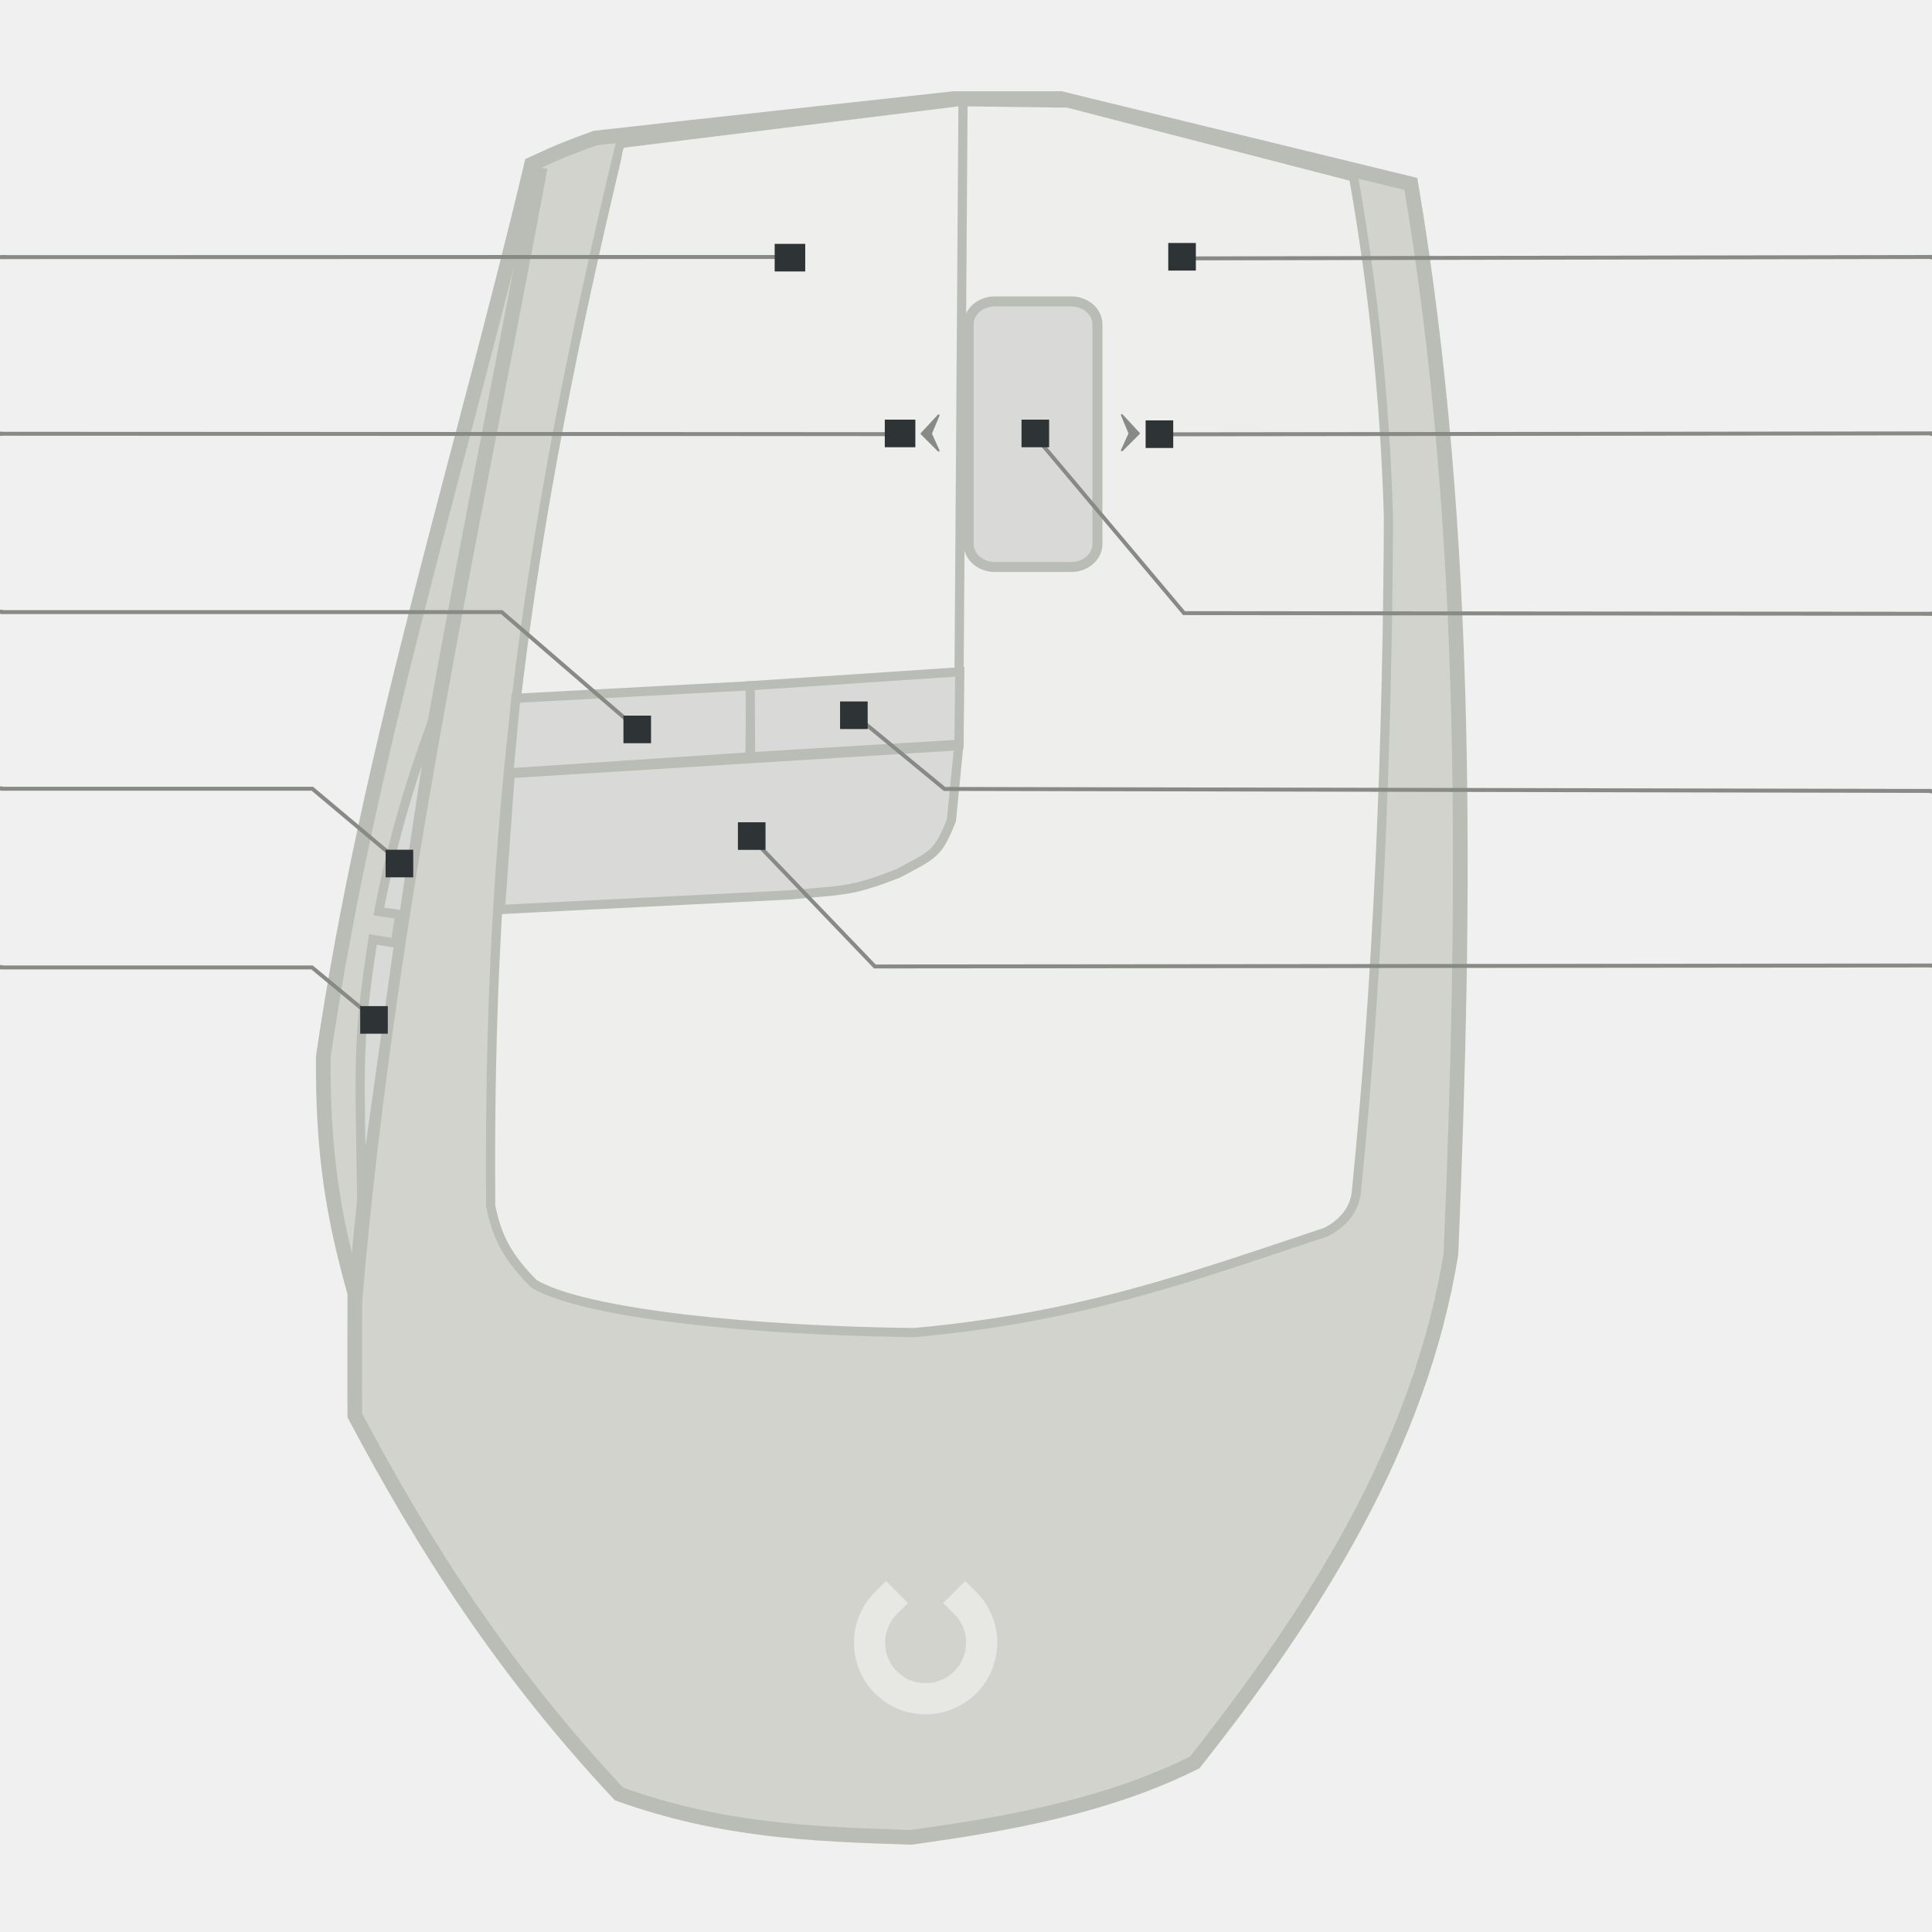
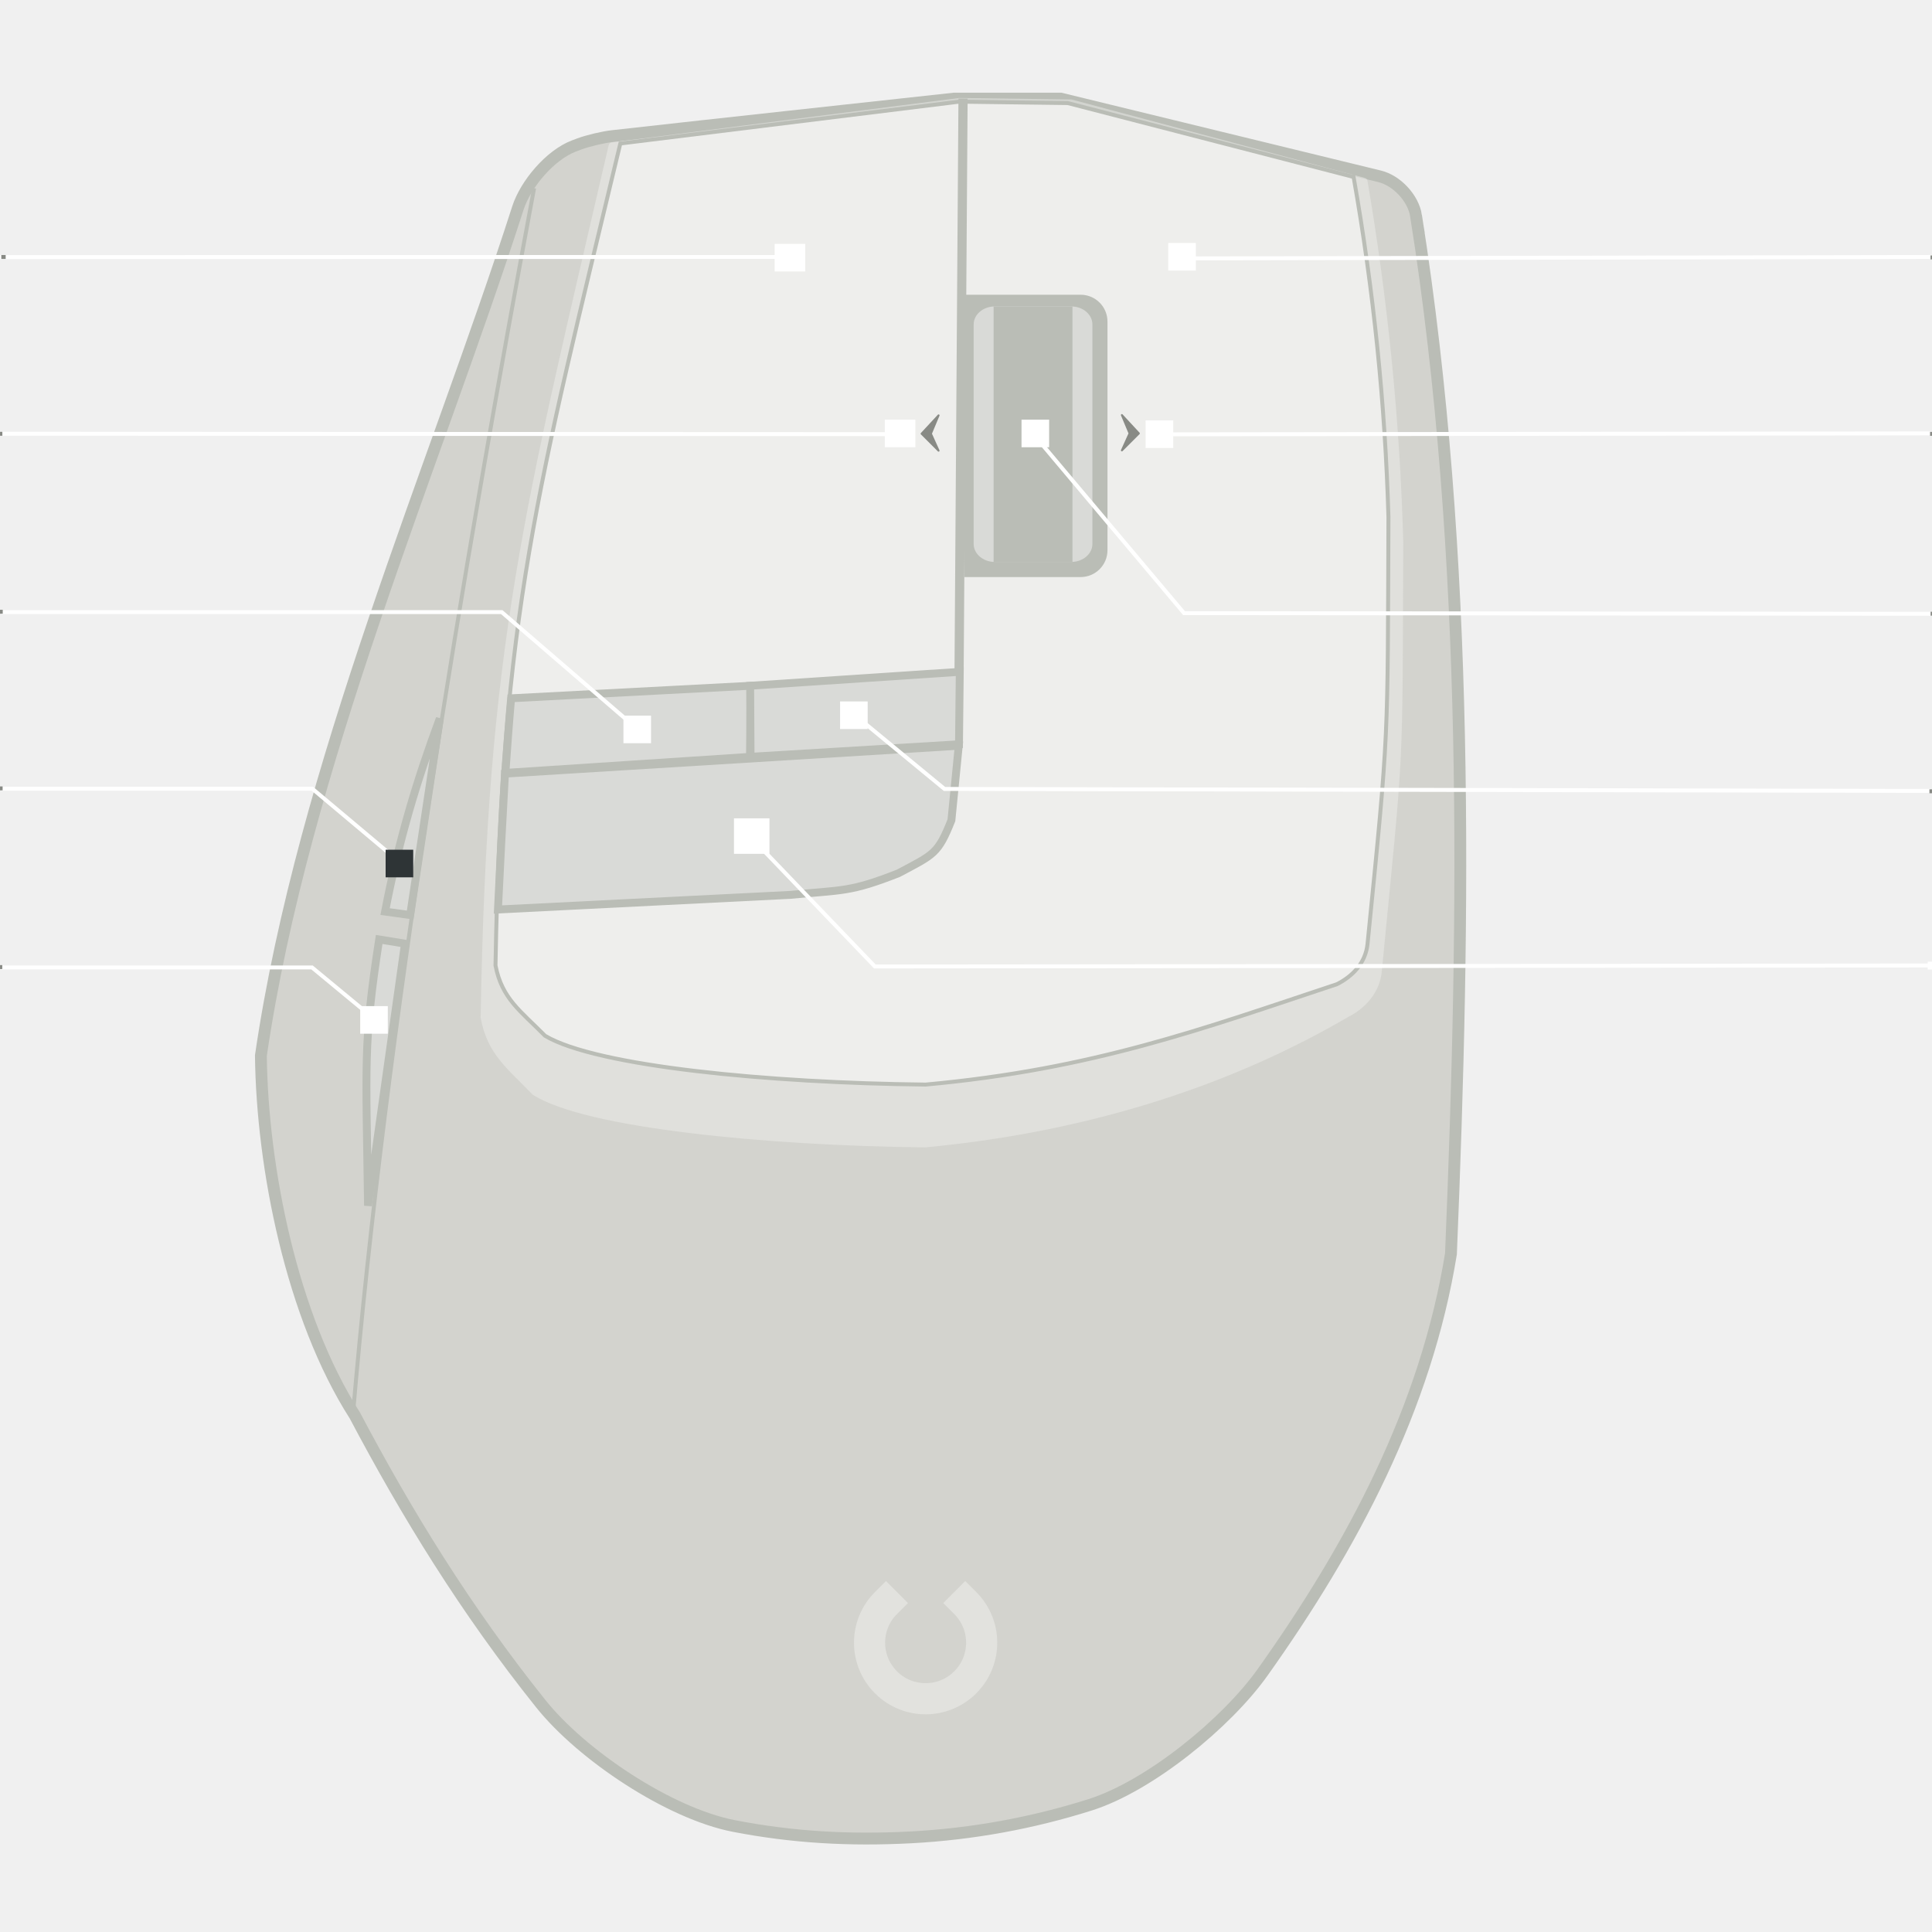
- <svg xmlns="http://www.w3.org/2000/svg" width="490" height="490" viewBox="0 0 129.646 129.646" version="1.1" id="svg8" enable-background="new">
+ <svg xmlns="http://www.w3.org/2000/svg" width="490" height="490" viewBox="0 0 129.646 129.646" version="1.1" id="svg8" enable-background="new" xml:space="preserve">
  <defs id="defs2">
    <clipPath clipPathUnits="userSpaceOnUse" id="clipPath145">
      <rect id="rect147" width="82.021" height="120.65" x="20.902" y="3.175" style="stroke-width:0.265" />
    </clipPath>
  </defs>
+   <g id="layer1" style="display:none">
+     <rect style="display:inline;fill:#242424;fill-opacity:1;stroke:none;stroke-width:2.002px;-inkscape-stroke:none;stop-color:#000000" id="rect3576" width="129.646" height="129.646" x="0" y="-3.5058595e-06" />
+   </g>
  <g id="Device" style="display:inline;opacity:1" transform="translate(0,-167.3542)">
-     <path style="fill:#d3d3ce;fill-opacity:1;stroke:#babdb6;stroke-width:0.986;stroke-linecap:butt;stroke-linejoin:miter;stroke-miterlimit:4;stroke-dasharray:none;stroke-opacity:1" d="m 94.675,179.696 c 3.984,23.558 3.665,48.238 2.691,71.796 -2.084,12.874 -9.22,24.064 -17.198,34.131 -5.789,2.892 -12.326,4.1 -19.05,5.027 -6.713,-0.222 -12.679,-0.444 -19.579,-2.91 -7.73,-8.245 -13.149,-16.741 -17.727,-25.4 -0.023,-1.799 0,-5.842 0,-8.202 -1.454,-5.198 -2.159,-9.367 -2.117,-15.875 3.007,-20.493 9.287,-40.145 13.978,-59.889 2.143,-0.992 2.603,-1.141 4.279,-1.759 8.681,-0.975 16.051,-1.764 24.077,-2.646 h 7.144 z" id="path4643" />
-     <path style="display:inline;opacity:0.724;fill:none;fill-opacity:0.392;stroke:#eeeeec;stroke-width:2.09;stroke-linecap:square;stroke-linejoin:bevel;stroke-miterlimit:4;stroke-dasharray:none;stroke-opacity:1" id="logo" d="m 64.773,274.926 a 3.761,3.761 0 0 1 0,5.32 3.761,3.761 0 0 1 -5.32,0 3.761,3.761 0 0 1 -10e-7,-5.32" />
-     <path style="fill:none;stroke:#babdb6;stroke-width:0.986;stroke-linecap:butt;stroke-linejoin:miter;stroke-miterlimit:4;stroke-dasharray:none;stroke-opacity:1" d="M 36.248,178.599 C 31.542,203.861 25.993,228.843 23.812,254.667" id="path4820" />
-     <path style="fill:#eeeeec;fill-opacity:1;stroke:#babdb6;stroke-width:0.616;stroke-linecap:butt;stroke-linejoin:miter;stroke-miterlimit:4;stroke-dasharray:none;stroke-opacity:1" d="m 90.832,179.228 c 1.341,7.608 2.12,15.217 2.339,22.825 -0.062,15.279 -0.686,30.651 -2.152,45.275 -0.125,1.278 -0.998,2.183 -2.058,2.713 -9.011,2.993 -16.339,5.706 -27.596,6.735 -10.524,-0.109 -22.1,-1.224 -25.538,-3.274 -1.656,-1.676 -2.466,-3.006 -2.9,-5.238 -0.2,-25.843 2.343,-44.912 8.7,-71.281 7.577,-0.935 15.154,-1.871 22.731,-2.806 l 7.296,0.094 c 6.392,1.653 12.784,3.305 19.177,4.958 z" id="path4822" />
-     <path style="fill:#d9dad7;fill-opacity:1;stroke:#babdb6;stroke-width:0.616;stroke-linecap:butt;stroke-linejoin:miter;stroke-miterlimit:4;stroke-dasharray:none;stroke-opacity:1" d="m 34.237,219.265 30.1,-1.868 -0.493,5.002 c -0.904,2.261 -1.154,2.276 -3.555,3.555 -3.258,1.278 -3.711,1.107 -7.25,1.45 -6.486,0.327 -12.971,0.655 -19.457,0.982 z" id="led0" />
-     <path style="fill:#d9dad7;fill-opacity:1;stroke:#babdb6;stroke-width:0.616;stroke-linecap:butt;stroke-linejoin:miter;stroke-miterlimit:4;stroke-dasharray:none;stroke-opacity:1" d="m 34.611,214.213 -0.468,5.005 16.183,-1.076 0.047,-4.771 z" id="button9" />
-     <path style="fill:#d9dad7;fill-opacity:1;stroke:#babdb6;stroke-width:0.616;stroke-linecap:butt;stroke-linejoin:miter;stroke-miterlimit:4;stroke-dasharray:none;stroke-opacity:1" d="m 64.405,212.436 -14.067,0.935 0.029,4.767 13.986,-0.841 z" id="button8" />
-     <path style="fill:none;stroke:#babdb6;stroke-width:0.616;stroke-linecap:butt;stroke-linejoin:miter;stroke-miterlimit:4;stroke-dasharray:none;stroke-opacity:1" d="m 64.624,173.969 -0.265,38.431 z" id="path4589" />
+     <path style="fill:#d3d3ce;fill-opacity:1;stroke:#babdb6;stroke-width:0.794;stroke-linecap:butt;stroke-linejoin:miter;stroke-miterlimit:4;stroke-dasharray:none;stroke-opacity:1" d="m 95.024,181.831 c 3.615,22.911 3.287,46.814 2.342,69.661 -1.676,10.354 -6.62,19.618 -12.641,28.086 -2.423,3.407 -7.584,7.624 -11.566,8.885 -3.841,1.216 -7.885,1.969 -12.04,2.187 -4.107,0.216 -7.938,9.4e-4 -11.875,-0.764 -4.336,-0.843 -10.184,-4.744 -12.946,-8.194 -5.069,-6.332 -9.018,-12.795 -12.485,-19.352 -4.239,-6.627 -6.222,-16.648 -6.306,-24.154 2.845,-19.39 11.64,-39.428 17.243,-56.861 0.523,-1.626 2.168,-3.566 3.763,-4.175 0.115,-0.044 0.233,-0.088 0.355,-0.134 0.599,-0.223 1.6,-0.458 2.235,-0.529 8.187,-0.917 15.258,-1.674 22.927,-2.517 h 7.144 l 21.401,5.215 c 1.161,0.283 2.264,1.467 2.45,2.647 z" id="path4643" />
+     <path id="path4447" style="fill:#eeeeec;fill-opacity:0.468;stroke-width:0.635" transform="matrix(1.024793,0,0,1,-1.567189,0)" d="m 64.363,173.928 c -0.012,-1.7e-4 -0.024,5e-4 -0.035,0.002 -7.577,0.992 -15.155,1.985 -22.732,2.977 -0.104,0.013 -0.188,0.09 -0.211,0.191 -5.545,24.585 -7.963,33.375 -8.383,58.527 -3.11e-4,0.016 9.95e-4,0.033 0.004,0.049 0.223,1.219 0.663,2.073 1.252,2.828 0.588,0.755 1.316,1.416 2.137,2.297 0.015,0.015 0.031,0.028 0.049,0.039 1.808,1.143 5.561,1.961 10.213,2.545 4.652,0.584 10.185,0.909 15.455,0.967 0.009,-2.3e-4 0.017,-9e-4 0.025,-0.002 11.288,-1.094 20.49,-4.45 27.654,-8.74 0.011,-0.007 0.024,-0.01 0.035,-0.016 1.114,-0.59 2.056,-1.622 2.189,-3.072 h -0.002 c 1.466,-15.504 1.342,-12.595 1.404,-28.791 3e-6,-6.7e-4 3e-6,-0.001 0,-0.002 3e-6,-6.7e-4 3e-6,-0.001 0,-0.002 3e-6,-6.7e-4 3e-6,-0.001 0,-0.002 -0.219,-8.077 -0.999,-16.155 -2.342,-24.232 -0.015,-0.095 -0.085,-0.173 -0.178,-0.199 -6.392,-1.752 -12.785,-3.504 -19.178,-5.256 -0.02,-0.005 -0.041,-0.008 -0.062,-0.008 z" />
+     <path style="display:inline;opacity:0.724;fill:none;fill-opacity:0.392;stroke:#e7e7e4;stroke-width:2.09;stroke-linecap:square;stroke-linejoin:bevel;stroke-miterlimit:4;stroke-dasharray:none;stroke-opacity:1" id="logo" d="m 64.773,274.926 a 3.761,3.761 0 0 1 0,5.32 3.761,3.761 0 0 1 -5.32,0 3.761,3.761 0 0 1 -10e-7,-5.32" />
+     <path style="fill:none;stroke:#babdb6;stroke-width:0.265;stroke-linecap:butt;stroke-linejoin:miter;stroke-miterlimit:4;stroke-dasharray:none;stroke-opacity:1" d="m 35.84,179.983 c -4.706,25.262 -9.98,56.533 -12.16,82.357" id="path4820" />
+     <path style="fill:#eeeeec;fill-opacity:1;stroke:#babdb6;stroke-width:0.265;stroke-linecap:butt;stroke-linejoin:miter;stroke-miterlimit:4;stroke-dasharray:none;stroke-opacity:1" d="m 90.832,179.228 c 1.341,7.608 2.12,15.217 2.339,22.825 -0.062,15.279 0.062,14.009 -1.403,28.633 -0.125,1.278 -0.998,2.183 -2.058,2.713 -9.011,2.993 -16.339,5.706 -27.596,6.735 -10.524,-0.109 -22.1,-1.224 -25.538,-3.274 -1.656,-1.676 -2.892,-2.485 -3.326,-4.718 0.419,-23.711 2.832,-31.966 8.377,-55.159 7.577,-0.935 15.154,-1.871 22.731,-2.806 l 7.296,0.094 c 6.392,1.653 12.784,3.305 19.177,4.958 z" id="path4822" />
+     <path style="fill:#d9dad7;fill-opacity:1;stroke:#babdb6;stroke-width:0.529;stroke-linecap:butt;stroke-linejoin:miter;stroke-miterlimit:4;stroke-dasharray:none;stroke-opacity:1" d="m 33.887,219.269 30.45,-1.872 -0.493,5.002 c -0.904,2.261 -1.154,2.276 -3.555,3.555 -3.258,1.278 -3.711,1.107 -7.25,1.45 -6.486,0.327 -13.138,0.655 -19.624,0.982 0.142,-2.97 0.297,-6.007 0.472,-9.116 z" id="led0" />
+     <path style="font-variation-settings:normal;opacity:1;fill:#d9dad7;fill-opacity:1;stroke:#babdb6;stroke-width:0.529;stroke-linecap:butt;stroke-linejoin:miter;stroke-miterlimit:4;stroke-dasharray:none;stroke-dashoffset:0;stroke-opacity:1;stop-color:#000000;stop-opacity:1" d="m 34.298,214.213 c -0.153,1.754 -0.271,3.391 -0.383,5.005 l 16.412,-1.076 0.047,-4.771 z" id="button9" />
+     <path style="fill:#d9dad7;fill-opacity:1;stroke:#babdb6;stroke-width:0.529;stroke-linecap:butt;stroke-linejoin:miter;stroke-miterlimit:4;stroke-dasharray:none;stroke-opacity:1;font-variation-settings:normal;opacity:1;stroke-dashoffset:0;stop-color:#000000;stop-opacity:1" d="m 64.405,212.436 -14.067,0.935 0.029,4.767 13.986,-0.841 z" id="button8" />
+     <path style="fill:#241f31;stroke:#babdb6;stroke-width:0.616;stroke-linecap:butt;stroke-linejoin:miter;stroke-miterlimit:4;stroke-dasharray:none;stroke-opacity:1" d="m 64.624,173.969 -0.265,38.431 z" id="path4589" />
+     <path id="rect3836" style="opacity:1;vector-effect:none;fill:#babdb6;stroke-width:0.625;stop-color:#000000;stop-opacity:1;fill-opacity:1" d="m 64.721,187.132 h 7.793 a 1.803,1.803 45 0 1 1.803,1.803 v 15.34 a 1.803,1.803 135 0 1 -1.803,1.803 l -7.793,0 z" />
    <rect style="display:inline;opacity:1;fill:#d9dad7;fill-opacity:1;stroke:#babdb6;stroke-width:0.674;stroke-miterlimit:4;stroke-dasharray:none;stroke-opacity:1" id="button2" width="8.642" height="17.819" x="65" y="187.581" ry="1.542" rx="1.753" />
-     <path style="fill:#d9dad7;fill-opacity:1;stroke:#babdb6;stroke-width:0.616;stroke-linecap:butt;stroke-linejoin:miter;stroke-miterlimit:4;stroke-dasharray:none;stroke-opacity:1" d="m 24.275,248.263 c -0.125,-9.604 -0.343,-10.789 0.748,-17.867 0.577,0.093 1.154,0.187 1.731,0.281 -0.826,5.862 -1.653,11.724 -2.479,17.586 z" id="button3" />
-     <path style="fill:#d9dad7;fill-opacity:1;stroke:#babdb6;stroke-width:0.616;stroke-linecap:butt;stroke-linejoin:miter;stroke-miterlimit:4;stroke-dasharray:none;stroke-opacity:1" d="m 27.104,228.759 c -0.561,-0.078 -1.123,-0.156 -1.684,-0.234 0.92,-4.786 2.12,-8.778 3.672,-12.956 -0.663,4.397 -1.325,8.793 -1.988,13.19 z" id="button4" />
-     <path style="fill:#eeeeec;fill-opacity:1;stroke:#000000;stroke-width:0;stroke-linecap:butt;stroke-linejoin:miter;stroke-miterlimit:4;stroke-dasharray:none;stroke-opacity:1" d="m 41.814,177.357 -6.782,36.389 28.765,-1.684 0.468,-37.418 z" id="button0" />
-     <path style="fill:#eeeeec;fill-opacity:1;stroke:#000000;stroke-width:0;stroke-linecap:butt;stroke-linejoin:miter;stroke-miterlimit:4;stroke-dasharray:none;stroke-opacity:1" d="m 65.054,174.531 -0.099,12.601 9.128,-0.066 0.033,18.885 -9.293,-0.132 -0.033,6.152 27.781,-0.86 0.132,-9.161 -0.959,-13.328 -1.356,-9.095 -18.885,-4.895 z" id="button1" />
+     <path style="font-variation-settings:normal;opacity:1;fill:#d9dad7;fill-opacity:1;stroke:#babdb6;stroke-width:0.529;stroke-linecap:butt;stroke-linejoin:miter;stroke-miterlimit:4;stroke-dasharray:none;stroke-dashoffset:0;stroke-opacity:1;stop-color:#000000;stop-opacity:1" d="m 24.696,248.263 c -0.125,-9.604 -0.343,-10.789 0.748,-17.867 0.577,0.093 1.154,0.187 1.731,0.281 -0.826,5.862 -1.653,11.724 -2.479,17.586 z" id="button3" />
+     <path style="font-variation-settings:normal;opacity:1;fill:#d9dad7;fill-opacity:1;stroke:#babdb6;stroke-width:0.529;stroke-linecap:butt;stroke-linejoin:miter;stroke-miterlimit:4;stroke-dasharray:none;stroke-dashoffset:0;stroke-opacity:1;stop-color:#000000;stop-opacity:1" d="m 27.525,228.759 c -0.561,-0.078 -1.123,-0.156 -1.684,-0.234 0.92,-4.786 2.12,-8.778 3.672,-12.956 -0.663,4.397 -1.325,8.793 -1.988,13.19 z" id="button4" />
    <path transform="translate(0,164.7083)" id="button6" d="m 62.981,30.453 a 0.066,0.066 0 0 0 -0.046,0.021 l -1.14,1.231 a 0.066,0.066 0 0 0 0.002,0.091 l 1.139,1.139 a 0.066,0.066 0 0 0 0.107,-0.073 l -0.504,-1.114 0.505,-1.205 a 0.066,0.066 0 0 0 -0.064,-0.091 z" style="display:inline;color:#000000;overflow:visible;opacity:1;vector-effect:none;fill:#888a85;fill-opacity:1;stroke:none;stroke-width:0.253;stroke-linecap:butt;stroke-linejoin:bevel;stroke-miterlimit:4;stroke-dasharray:none;stroke-dashoffset:0;stroke-opacity:1;marker:none;marker-start:none;marker-mid:none;marker-end:none;paint-order:normal" />
    <path transform="translate(0,164.7083)" id="button7" d="m 75.285,30.433 a 0.066,0.066 0 0 1 0.046,0.021 l 1.14,1.231 a 0.066,0.066 0 0 1 -0.002,0.091 l -1.139,1.139 a 0.066,0.066 0 0 1 -0.107,-0.073 l 0.504,-1.114 -0.505,-1.205 a 0.066,0.066 0 0 1 0.064,-0.091 z" style="display:inline;color:#000000;overflow:visible;opacity:1;vector-effect:none;fill:#888a85;fill-opacity:1;stroke:none;stroke-width:0.253;stroke-linecap:butt;stroke-linejoin:bevel;stroke-miterlimit:4;stroke-dasharray:none;stroke-dashoffset:0;stroke-opacity:1;marker:none;marker-start:none;marker-mid:none;marker-end:none;paint-order:normal" />
+     <rect style="fill:#242424;stroke:none;stroke-width:0.254px;-inkscape-stroke:none;stop-color:#000000;fill-opacity:1" id="rect1840" width="22.561" height="11.962" x="139.945" y="184.495" />
+     <rect style="fill:#242424;stroke:none;stroke-width:0.254px;-inkscape-stroke:none;stop-color:#000000;fill-opacity:1" id="rect2519" width="22.561" height="11.962" x="139.945" y="208.507" />
+     <rect style="fill:#242424;stroke:none;stroke-width:0.254px;-inkscape-stroke:none;stop-color:#000000;fill-opacity:1" id="rect2521" width="22.561" height="11.962" x="139.945" y="232.204" />
+     <rect style="font-variation-settings:normal;opacity:1;vector-effect:none;fill:#babdb6;fill-opacity:1;stroke:none;stroke-width:0.666;stroke-linecap:butt;stroke-linejoin:miter;stroke-miterlimit:4;stroke-dasharray:none;stroke-dashoffset:0;stroke-opacity:1;-inkscape-stroke:none;stop-color:#000000;stop-opacity:1" id="rect4307" width="5.292" height="17.154" x="66.675" y="187.921" rx="0" ry="0" />
  </g>
  <g id="Buttons" transform="translate(0,-2.645834)" style="display:inline">
    <g transform="matrix(0.2645833,0,0,0.2645833,40.50265,-1.101722)" style="display:inline" id="button2-path">
-       <path style="color:#000000;overflow:visible;opacity:1;vector-effect:none;fill:none;fill-opacity:1;stroke:#888a85;stroke-width:1;stroke-linecap:square;stroke-linejoin:miter;stroke-miterlimit:4;stroke-dasharray:none;stroke-dashoffset:0;stroke-opacity:1;marker:none;marker-start:none;marker-mid:none;marker-end:none;paint-order:normal" d="M 336.919,169.833 147.22,169.67 109.219,124.506" id="path51" />
-       <rect style="color:#000000;overflow:visible;opacity:1;vector-effect:none;fill:#2e3436;fill-opacity:1;stroke:none;stroke-width:2;stroke-linecap:square;stroke-linejoin:miter;stroke-miterlimit:4;stroke-dasharray:none;stroke-dashoffset:0;stroke-opacity:1;marker:none;marker-start:none;marker-mid:none;marker-end:none;paint-order:normal" id="rect53" width="7" height="7" x="106.003" y="120.596" />
+       <path style="color:#000000;overflow:visible;opacity:1;vector-effect:none;fill:none;fill-opacity:1;stroke:#ffffff;stroke-width:1;stroke-linecap:square;stroke-linejoin:miter;stroke-miterlimit:4;stroke-dasharray:none;stroke-dashoffset:0;stroke-opacity:1;marker:none;marker-start:none;marker-mid:none;marker-end:none;paint-order:normal" d="M 336.919,169.833 147.22,169.67 109.219,124.506" id="path51" />
+       <rect style="color:#000000;overflow:visible;opacity:1;vector-effect:none;fill:#ffffff;fill-opacity:1;stroke:none;stroke-width:2;stroke-linecap:square;stroke-linejoin:miter;stroke-miterlimit:4;stroke-dasharray:none;stroke-dashoffset:0;stroke-opacity:1;marker:none;marker-start:none;marker-mid:none;marker-end:none;paint-order:normal" id="rect53" width="7" height="7" x="106.003" y="120.596" />
      <rect y="169.311" x="336.566" height="1" width="1" id="button2-leader" style="color:#000000;text-align:start;overflow:visible;vector-effect:none;fill:#888a85;fill-opacity:1;stroke:none;stroke-linecap:round" />
    </g>
    <g transform="matrix(-0.2645833,0,0,-0.2645833,116.084,94.4556)" style="display:inline" id="button9-path">
-       <path style="color:#000000;overflow:visible;opacity:1;vector-effect:none;fill:none;fill-opacity:1;stroke:#888a85;stroke-width:1;stroke-linecap:square;stroke-linejoin:miter;stroke-miterlimit:4;stroke-dasharray:none;stroke-dashoffset:0;stroke-opacity:1;marker:none;marker-start:none;marker-mid:none;marker-end:none;paint-order:normal" d="M 438.046,191.749 H 311.488 l -34.644,-29.868" id="path51-1-9-6-8" />
-       <rect style="color:#000000;overflow:visible;opacity:1;vector-effect:none;fill:#2e3436;fill-opacity:1;stroke:none;stroke-width:2;stroke-linecap:square;stroke-linejoin:miter;stroke-miterlimit:4;stroke-dasharray:none;stroke-dashoffset:0;stroke-opacity:1;marker:none;marker-start:none;marker-mid:none;marker-end:none;paint-order:normal" id="rect53-2-3-2-7" width="7" height="7" x="273.625" y="158.5" />
+       <path style="color:#000000;overflow:visible;opacity:1;vector-effect:none;fill:none;fill-opacity:1;stroke:#ffffff;stroke-width:1;stroke-linecap:square;stroke-linejoin:miter;stroke-miterlimit:4;stroke-dasharray:none;stroke-dashoffset:0;stroke-opacity:1;marker:none;marker-start:none;marker-mid:none;marker-end:none;paint-order:normal" d="M 438.046,191.749 H 311.488 l -34.644,-29.868" id="path51-1-9-6-8" />
+       <rect style="color:#000000;overflow:visible;opacity:1;vector-effect:none;fill:#ffffff;fill-opacity:1;stroke:none;stroke-width:2;stroke-linecap:square;stroke-linejoin:miter;stroke-miterlimit:4;stroke-dasharray:none;stroke-dashoffset:0;stroke-opacity:1;marker:none;marker-start:none;marker-mid:none;marker-end:none;paint-order:normal" id="rect53-2-3-2-7" width="7" height="7" x="273.625" y="158.5" />
      <rect y="191.343" x="438.046" height="1" width="1" id="button9-leader" style="color:#000000;text-align:end;overflow:visible;vector-effect:none;fill:#888a85;fill-opacity:1;stroke:none;stroke-linecap:round" />
    </g>
    <g transform="matrix(-0.2929453,0,0,0.2645833,70.28422,-46.39021)" style="display:inline" id="button0-path">
-       <path style="color:#000000;overflow:visible;opacity:1;vector-effect:none;fill:none;fill-opacity:1;stroke:#888a85;stroke-width:1;stroke-linecap:square;stroke-linejoin:miter;stroke-miterlimit:4;stroke-dasharray:none;stroke-dashoffset:0;stroke-opacity:1;marker:none;marker-start:none;marker-mid:none;marker-end:none;paint-order:normal" d="m 58.181,250.506 181.444,0.035" id="path966-9" />
-       <rect style="color:#000000;overflow:visible;opacity:1;vector-effect:none;fill:#2e3436;fill-opacity:1;stroke:none;stroke-width:2;stroke-linecap:square;stroke-linejoin:miter;stroke-miterlimit:4;stroke-dasharray:none;stroke-dashoffset:0;stroke-opacity:1;marker:none;marker-start:none;marker-mid:none;marker-end:none;paint-order:normal" id="rect976-8" width="7" height="7" x="55.471" y="247.183" />
+       <path style="color:#000000;overflow:visible;opacity:1;vector-effect:none;fill:none;fill-opacity:1;stroke:#ffffff;stroke-width:1;stroke-linecap:square;stroke-linejoin:miter;stroke-miterlimit:4;stroke-dasharray:none;stroke-dashoffset:0;stroke-opacity:1;marker:none;marker-start:none;marker-mid:none;marker-end:none;paint-order:normal" d="m 58.181,250.506 181.444,0.035" id="path966-9" />
+       <rect style="color:#000000;overflow:visible;opacity:1;vector-effect:none;fill:#ffffff;fill-opacity:1;stroke:none;stroke-width:2;stroke-linecap:square;stroke-linejoin:miter;stroke-miterlimit:4;stroke-dasharray:none;stroke-dashoffset:0;stroke-opacity:1;marker:none;marker-start:none;marker-mid:none;marker-end:none;paint-order:normal" id="rect976-8" width="7" height="7" x="55.471" y="247.183" />
      <rect y="250.006" x="238.624" height="1" width="1" id="button0-leader" style="color:#000000;text-align:end;overflow:visible;vector-effect:none;fill:#888a85;fill-opacity:1;stroke:none;stroke-linecap:round" />
    </g>
    <g transform="matrix(0.2645833,0,0,0.2645833,40.40229,-25.12739)" style="display:inline" id="button1-path">
-       <path style="color:#000000;overflow:visible;opacity:1;vector-effect:none;fill:none;fill-opacity:1;stroke:#888a85;stroke-width:1;stroke-linecap:square;stroke-linejoin:miter;stroke-miterlimit:4;stroke-dasharray:none;stroke-dashoffset:0;stroke-opacity:1;marker:none;marker-start:none;marker-mid:none;marker-end:none;paint-order:normal" d="m 336.919,170.142 -189.575,0.364" id="path51-1" />
-       <rect style="color:#000000;overflow:visible;opacity:1;vector-effect:none;fill:#2e3436;fill-opacity:1;stroke:none;stroke-width:2;stroke-linecap:square;stroke-linejoin:miter;stroke-miterlimit:4;stroke-dasharray:none;stroke-dashoffset:0;stroke-opacity:1;marker:none;marker-start:none;marker-mid:none;marker-end:none;paint-order:normal" id="rect53-0" width="7" height="7" x="143.595" y="166.595" />
+       <path style="color:#000000;overflow:visible;opacity:1;vector-effect:none;fill:none;fill-opacity:1;stroke:#ffffff;stroke-width:1;stroke-linecap:square;stroke-linejoin:miter;stroke-miterlimit:4;stroke-dasharray:none;stroke-dashoffset:0;stroke-opacity:1;marker:none;marker-start:none;marker-mid:none;marker-end:none;paint-order:normal" d="m 336.919,170.142 -189.575,0.364" id="path51-1" />
+       <rect style="color:#000000;overflow:visible;opacity:1;vector-effect:none;fill:#ffffff;fill-opacity:1;stroke:none;stroke-width:2;stroke-linecap:square;stroke-linejoin:miter;stroke-miterlimit:4;stroke-dasharray:none;stroke-dashoffset:0;stroke-opacity:1;marker:none;marker-start:none;marker-mid:none;marker-end:none;paint-order:normal" id="rect53-0" width="7" height="7" x="143.595" y="166.595" />
      <rect y="169.753" x="336.919" height="1" width="1" id="button1-leader" style="color:#000000;text-align:start;overflow:visible;vector-effect:none;fill:#888a85;fill-opacity:1;stroke:none;stroke-linecap:round" />
    </g>
    <g transform="matrix(0.2645833,0,0,0.2645833,13.57387,4.985956)" style="display:inline" id="button8-path">
-       <path style="color:#000000;overflow:visible;opacity:1;vector-effect:none;fill:none;fill-opacity:1;stroke:#888a85;stroke-width:1;stroke-linecap:square;stroke-linejoin:miter;stroke-miterlimit:4;stroke-dasharray:none;stroke-dashoffset:0;stroke-opacity:1;marker:none;marker-start:none;marker-mid:none;marker-end:none;paint-order:normal" d="m 438.046,191.749 -249.808,-0.5 -23.582,-19.43" id="path51-1-9-6-8-4" />
-       <rect style="color:#000000;overflow:visible;opacity:1;vector-effect:none;fill:#2e3436;fill-opacity:1;stroke:none;stroke-width:2;stroke-linecap:square;stroke-linejoin:miter;stroke-miterlimit:4;stroke-dasharray:none;stroke-dashoffset:0;stroke-opacity:1;marker:none;marker-start:none;marker-mid:none;marker-end:none;paint-order:normal" id="rect53-2-3-2-7-4" width="7" height="7" x="161.759" y="169.057" />
+       <path style="color:#000000;overflow:visible;opacity:1;vector-effect:none;fill:none;fill-opacity:1;stroke:#ffffff;stroke-width:1;stroke-linecap:square;stroke-linejoin:miter;stroke-miterlimit:4;stroke-dasharray:none;stroke-dashoffset:0;stroke-opacity:1;marker:none;marker-start:none;marker-mid:none;marker-end:none;paint-order:normal" d="m 438.046,191.749 -249.808,-0.5 -23.582,-19.43" id="path51-1-9-6-8-4" />
+       <rect style="color:#000000;overflow:visible;opacity:1;vector-effect:none;fill:#ffffff;fill-opacity:1;stroke:none;stroke-width:2;stroke-linecap:square;stroke-linejoin:miter;stroke-miterlimit:4;stroke-dasharray:none;stroke-dashoffset:0;stroke-opacity:1;marker:none;marker-start:none;marker-mid:none;marker-end:none;paint-order:normal" id="rect53-2-3-2-7-4" width="7" height="7" x="161.759" y="169.057" />
      <rect y="191.343" x="438.046" height="1" width="1" id="button8-leader" style="color:#000000;text-align:start;overflow:visible;vector-effect:none;fill:#888a85;fill-opacity:1;stroke:none;stroke-linecap:round" />
    </g>
    <g transform="matrix(-0.2645833,0,0,-0.2645833,116.0755,106.3087)" style="display:inline" id="button4-path">
-       <path style="color:#000000;overflow:visible;opacity:1;vector-effect:none;fill:none;fill-opacity:1;stroke:#888a85;stroke-width:1;stroke-linecap:square;stroke-linejoin:miter;stroke-miterlimit:4;stroke-dasharray:none;stroke-dashoffset:0;stroke-opacity:1;marker:none;marker-start:none;marker-mid:none;marker-end:none;paint-order:normal" d="M 438.046,191.749 H 359.488 L 337.395,173.195" id="path51-1-9-6-8-7" />
+       <path style="color:#000000;overflow:visible;opacity:1;vector-effect:none;fill:none;fill-opacity:1;stroke:#ffffff;stroke-width:1;stroke-linecap:square;stroke-linejoin:miter;stroke-miterlimit:4;stroke-dasharray:none;stroke-dashoffset:0;stroke-opacity:1;marker:none;marker-start:none;marker-mid:none;marker-end:none;paint-order:normal" d="M 438.046,191.749 H 359.488 L 337.395,173.195" id="path51-1-9-6-8-7" />
      <rect style="color:#000000;overflow:visible;opacity:1;vector-effect:none;fill:#2e3436;fill-opacity:1;stroke:none;stroke-width:2;stroke-linecap:square;stroke-linejoin:miter;stroke-miterlimit:4;stroke-dasharray:none;stroke-dashoffset:0;stroke-opacity:1;marker:none;marker-start:none;marker-mid:none;marker-end:none;paint-order:normal" id="rect53-2-3-2-7-6" width="7" height="7" x="333.906" y="169.283" />
      <rect y="191.343" x="438.046" height="1" width="1" id="button4-leader" style="color:#000000;text-align:end;overflow:visible;vector-effect:none;fill:#888a85;fill-opacity:1;stroke:none;stroke-linecap:round" />
    </g>
    <g transform="matrix(-0.2645833,0,0,-0.2645833,116.0529,118.299)" style="display:inline" id="button3-path">
-       <path style="color:#000000;overflow:visible;opacity:1;vector-effect:none;fill:none;fill-opacity:1;stroke:#888a85;stroke-width:1;stroke-linecap:square;stroke-linejoin:miter;stroke-miterlimit:4;stroke-dasharray:none;stroke-dashoffset:0;stroke-opacity:1;marker:none;marker-start:none;marker-mid:none;marker-end:none;paint-order:normal" d="M 438.046,191.749 H 359.488 L 344.113,179.029" id="path51-1-9-6-8-7-7" />
-       <rect style="color:#000000;overflow:visible;opacity:1;vector-effect:none;fill:#2e3436;fill-opacity:1;stroke:none;stroke-width:2;stroke-linecap:square;stroke-linejoin:miter;stroke-miterlimit:4;stroke-dasharray:none;stroke-dashoffset:0;stroke-opacity:1;marker:none;marker-start:none;marker-mid:none;marker-end:none;paint-order:normal" id="rect53-2-3-2-7-6-5" width="7" height="7" x="340.27" y="174.94" />
+       <path style="color:#000000;overflow:visible;opacity:1;vector-effect:none;fill:none;fill-opacity:1;stroke:#ffffff;stroke-width:1;stroke-linecap:square;stroke-linejoin:miter;stroke-miterlimit:4;stroke-dasharray:none;stroke-dashoffset:0;stroke-opacity:1;marker:none;marker-start:none;marker-mid:none;marker-end:none;paint-order:normal" d="M 438.046,191.749 H 359.488 L 344.113,179.029" id="path51-1-9-6-8-7-7" />
+       <rect style="color:#000000;overflow:visible;opacity:1;vector-effect:none;fill:#ffffff;fill-opacity:1;stroke:none;stroke-width:2;stroke-linecap:square;stroke-linejoin:miter;stroke-miterlimit:4;stroke-dasharray:none;stroke-dashoffset:0;stroke-opacity:1;marker:none;marker-start:none;marker-mid:none;marker-end:none;paint-order:normal" id="rect53-2-3-2-7-6-5" width="7" height="7" x="340.27" y="174.94" />
      <rect y="191.343" x="438.046" height="1" width="1" id="button3-leader" style="color:#000000;text-align:end;overflow:visible;vector-effect:none;fill:#888a85;fill-opacity:1;stroke:none;stroke-linecap:round" />
    </g>
    <g transform="matrix(-0.2929453,0,0,0.2645833,70.05035,-34.68846)" style="display:inline" id="button6-path">
-       <path style="color:#000000;overflow:visible;opacity:1;vector-effect:none;fill:none;fill-opacity:1;stroke:#888a85;stroke-width:1;stroke-linecap:square;stroke-linejoin:miter;stroke-miterlimit:4;stroke-dasharray:none;stroke-dashoffset:0;stroke-opacity:1;marker:none;marker-start:none;marker-mid:none;marker-end:none;paint-order:normal" d="m 33.593,251.213 205.113,-0.097" id="path966-9-6" />
-       <rect style="color:#000000;overflow:visible;opacity:1;vector-effect:none;fill:#2e3436;fill-opacity:1;stroke:none;stroke-width:2;stroke-linecap:square;stroke-linejoin:miter;stroke-miterlimit:4;stroke-dasharray:none;stroke-dashoffset:0;stroke-opacity:1;marker:none;marker-start:none;marker-mid:none;marker-end:none;paint-order:normal" id="rect976-8-7" width="7" height="7" x="29.446" y="247.536" />
+       <path style="color:#000000;overflow:visible;opacity:1;vector-effect:none;fill:none;fill-opacity:1;stroke:#ffffff;stroke-width:1;stroke-linecap:square;stroke-linejoin:miter;stroke-miterlimit:4;stroke-dasharray:none;stroke-dashoffset:0;stroke-opacity:1;marker:none;marker-start:none;marker-mid:none;marker-end:none;paint-order:normal" d="m 33.593,251.213 205.113,-0.097" id="path966-9-6" />
+       <rect style="color:#000000;overflow:visible;opacity:1;vector-effect:none;fill:#ffffff;fill-opacity:1;stroke:none;stroke-width:2;stroke-linecap:square;stroke-linejoin:miter;stroke-miterlimit:4;stroke-dasharray:none;stroke-dashoffset:0;stroke-opacity:1;marker:none;marker-start:none;marker-mid:none;marker-end:none;paint-order:normal" id="rect976-8-7" width="7" height="7" x="29.446" y="247.536" />
      <rect y="250.624" x="238.584" height="1" width="1" id="button6-leader" style="color:#000000;text-align:end;overflow:visible;vector-effect:none;fill:#888a85;fill-opacity:1;stroke:none;stroke-linecap:round" />
    </g>
    <g transform="matrix(0.2645833,0,0,0.2645833,40.37231,-13.28875)" style="display:inline" id="button7-path">
-       <path style="color:#000000;overflow:visible;opacity:1;vector-effect:none;fill:none;fill-opacity:1;stroke:#888a85;stroke-width:1;stroke-linecap:square;stroke-linejoin:miter;stroke-miterlimit:4;stroke-dasharray:none;stroke-dashoffset:0;stroke-opacity:1;marker:none;marker-start:none;marker-mid:none;marker-end:none;paint-order:normal" d="m 336.919,170.142 -196.7,0.239" id="path51-1-6" />
-       <rect style="color:#000000;overflow:visible;opacity:1;vector-effect:none;fill:#2e3436;fill-opacity:1;stroke:none;stroke-width:2;stroke-linecap:square;stroke-linejoin:miter;stroke-miterlimit:4;stroke-dasharray:none;stroke-dashoffset:0;stroke-opacity:1;marker:none;marker-start:none;marker-mid:none;marker-end:none;paint-order:normal" id="rect53-0-7" width="7" height="7" x="137.97" y="166.845" />
+       <path style="color:#000000;overflow:visible;opacity:1;vector-effect:none;fill:none;fill-opacity:1;stroke:#ffffff;stroke-width:1;stroke-linecap:square;stroke-linejoin:miter;stroke-miterlimit:4;stroke-dasharray:none;stroke-dashoffset:0;stroke-opacity:1;marker:none;marker-start:none;marker-mid:none;marker-end:none;paint-order:normal" d="m 336.919,170.142 -196.7,0.239" id="path51-1-6" />
+       <rect style="color:#000000;overflow:visible;opacity:1;vector-effect:none;fill:#ffffff;fill-opacity:1;stroke:none;stroke-width:2;stroke-linecap:square;stroke-linejoin:miter;stroke-miterlimit:4;stroke-dasharray:none;stroke-dashoffset:0;stroke-opacity:1;marker:none;marker-start:none;marker-mid:none;marker-end:none;paint-order:normal" id="rect53-0-7" width="7" height="7" x="137.97" y="166.845" />
      <rect y="169.753" x="336.919" height="1" width="1" id="button7-leader" style="color:#000000;text-align:start;overflow:visible;vector-effect:none;fill:#888a85;fill-opacity:1;stroke:none;stroke-linecap:round" />
    </g>
  </g>
  <g id="LEDs" transform="translate(0,-2.645834)" style="display:inline">
-     <g transform="matrix(0.2645833,0,0,0.2645833,13.59281,20.26995)" style="display:inline" id="led0-path">
-       <path style="color:#000000;overflow:visible;opacity:1;vector-effect:none;fill:none;fill-opacity:1;stroke:#888a85;stroke-width:1;stroke-linecap:square;stroke-linejoin:miter;stroke-miterlimit:4;stroke-dasharray:none;stroke-dashoffset:0;stroke-opacity:1;marker:none;marker-start:none;marker-mid:none;marker-end:none;paint-order:normal" d="m 438.046,178.257 -267.542,0.25 -31.41,-32.751" id="path51-1-9-6-0" />
-       <rect style="color:#000000;overflow:visible;opacity:1;vector-effect:none;fill:#2e3436;fill-opacity:1;stroke:none;stroke-width:2;stroke-linecap:square;stroke-linejoin:miter;stroke-miterlimit:4;stroke-dasharray:none;stroke-dashoffset:0;stroke-opacity:1;marker:none;marker-start:none;marker-mid:none;marker-end:none;paint-order:normal" id="rect53-2-3-2-2" width="7" height="7" x="135.778" y="141.939" />
-       <rect y="177.793" x="438.046" height="1" width="1" id="led0-leader" style="color:#000000;text-align:start;overflow:visible;vector-effect:none;fill:#888a85;fill-opacity:1;stroke:none;stroke-linecap:round" />
+     <g transform="matrix(0.2645833,0,0,0.2645833,13.59281,20.26995)" style="display:inline;stroke:#ffffff" id="led0-path">
+       <path style="color:#000000;overflow:visible;opacity:1;vector-effect:none;fill:none;fill-opacity:1;stroke:#ffffff;stroke-width:1;stroke-linecap:square;stroke-linejoin:miter;stroke-miterlimit:4;stroke-dasharray:none;stroke-dashoffset:0;stroke-opacity:1;marker:none;marker-start:none;marker-mid:none;marker-end:none;paint-order:normal" d="m 438.046,178.257 -267.542,0.25 -31.41,-32.751" id="path51-1-9-6-0" />
+       <rect style="color:#000000;overflow:visible;opacity:1;vector-effect:none;fill:#ffffff;fill-opacity:1;stroke:#ffffff;stroke-width:2;stroke-linecap:square;stroke-linejoin:miter;stroke-miterlimit:4;stroke-dasharray:none;stroke-dashoffset:0;stroke-opacity:1;marker:none;marker-start:none;marker-mid:none;marker-end:none;paint-order:normal" id="rect53-2-3-2-2" width="7" height="7" x="135.778" y="141.939" />
+       <rect y="177.793" x="438.046" height="1" width="1" id="led0-leader" style="color:#000000;text-align:start;overflow:visible;vector-effect:none;fill:#888a85;fill-opacity:1;stroke:#ffffff;stroke-linecap:round" />
    </g>
  </g>
</svg>
